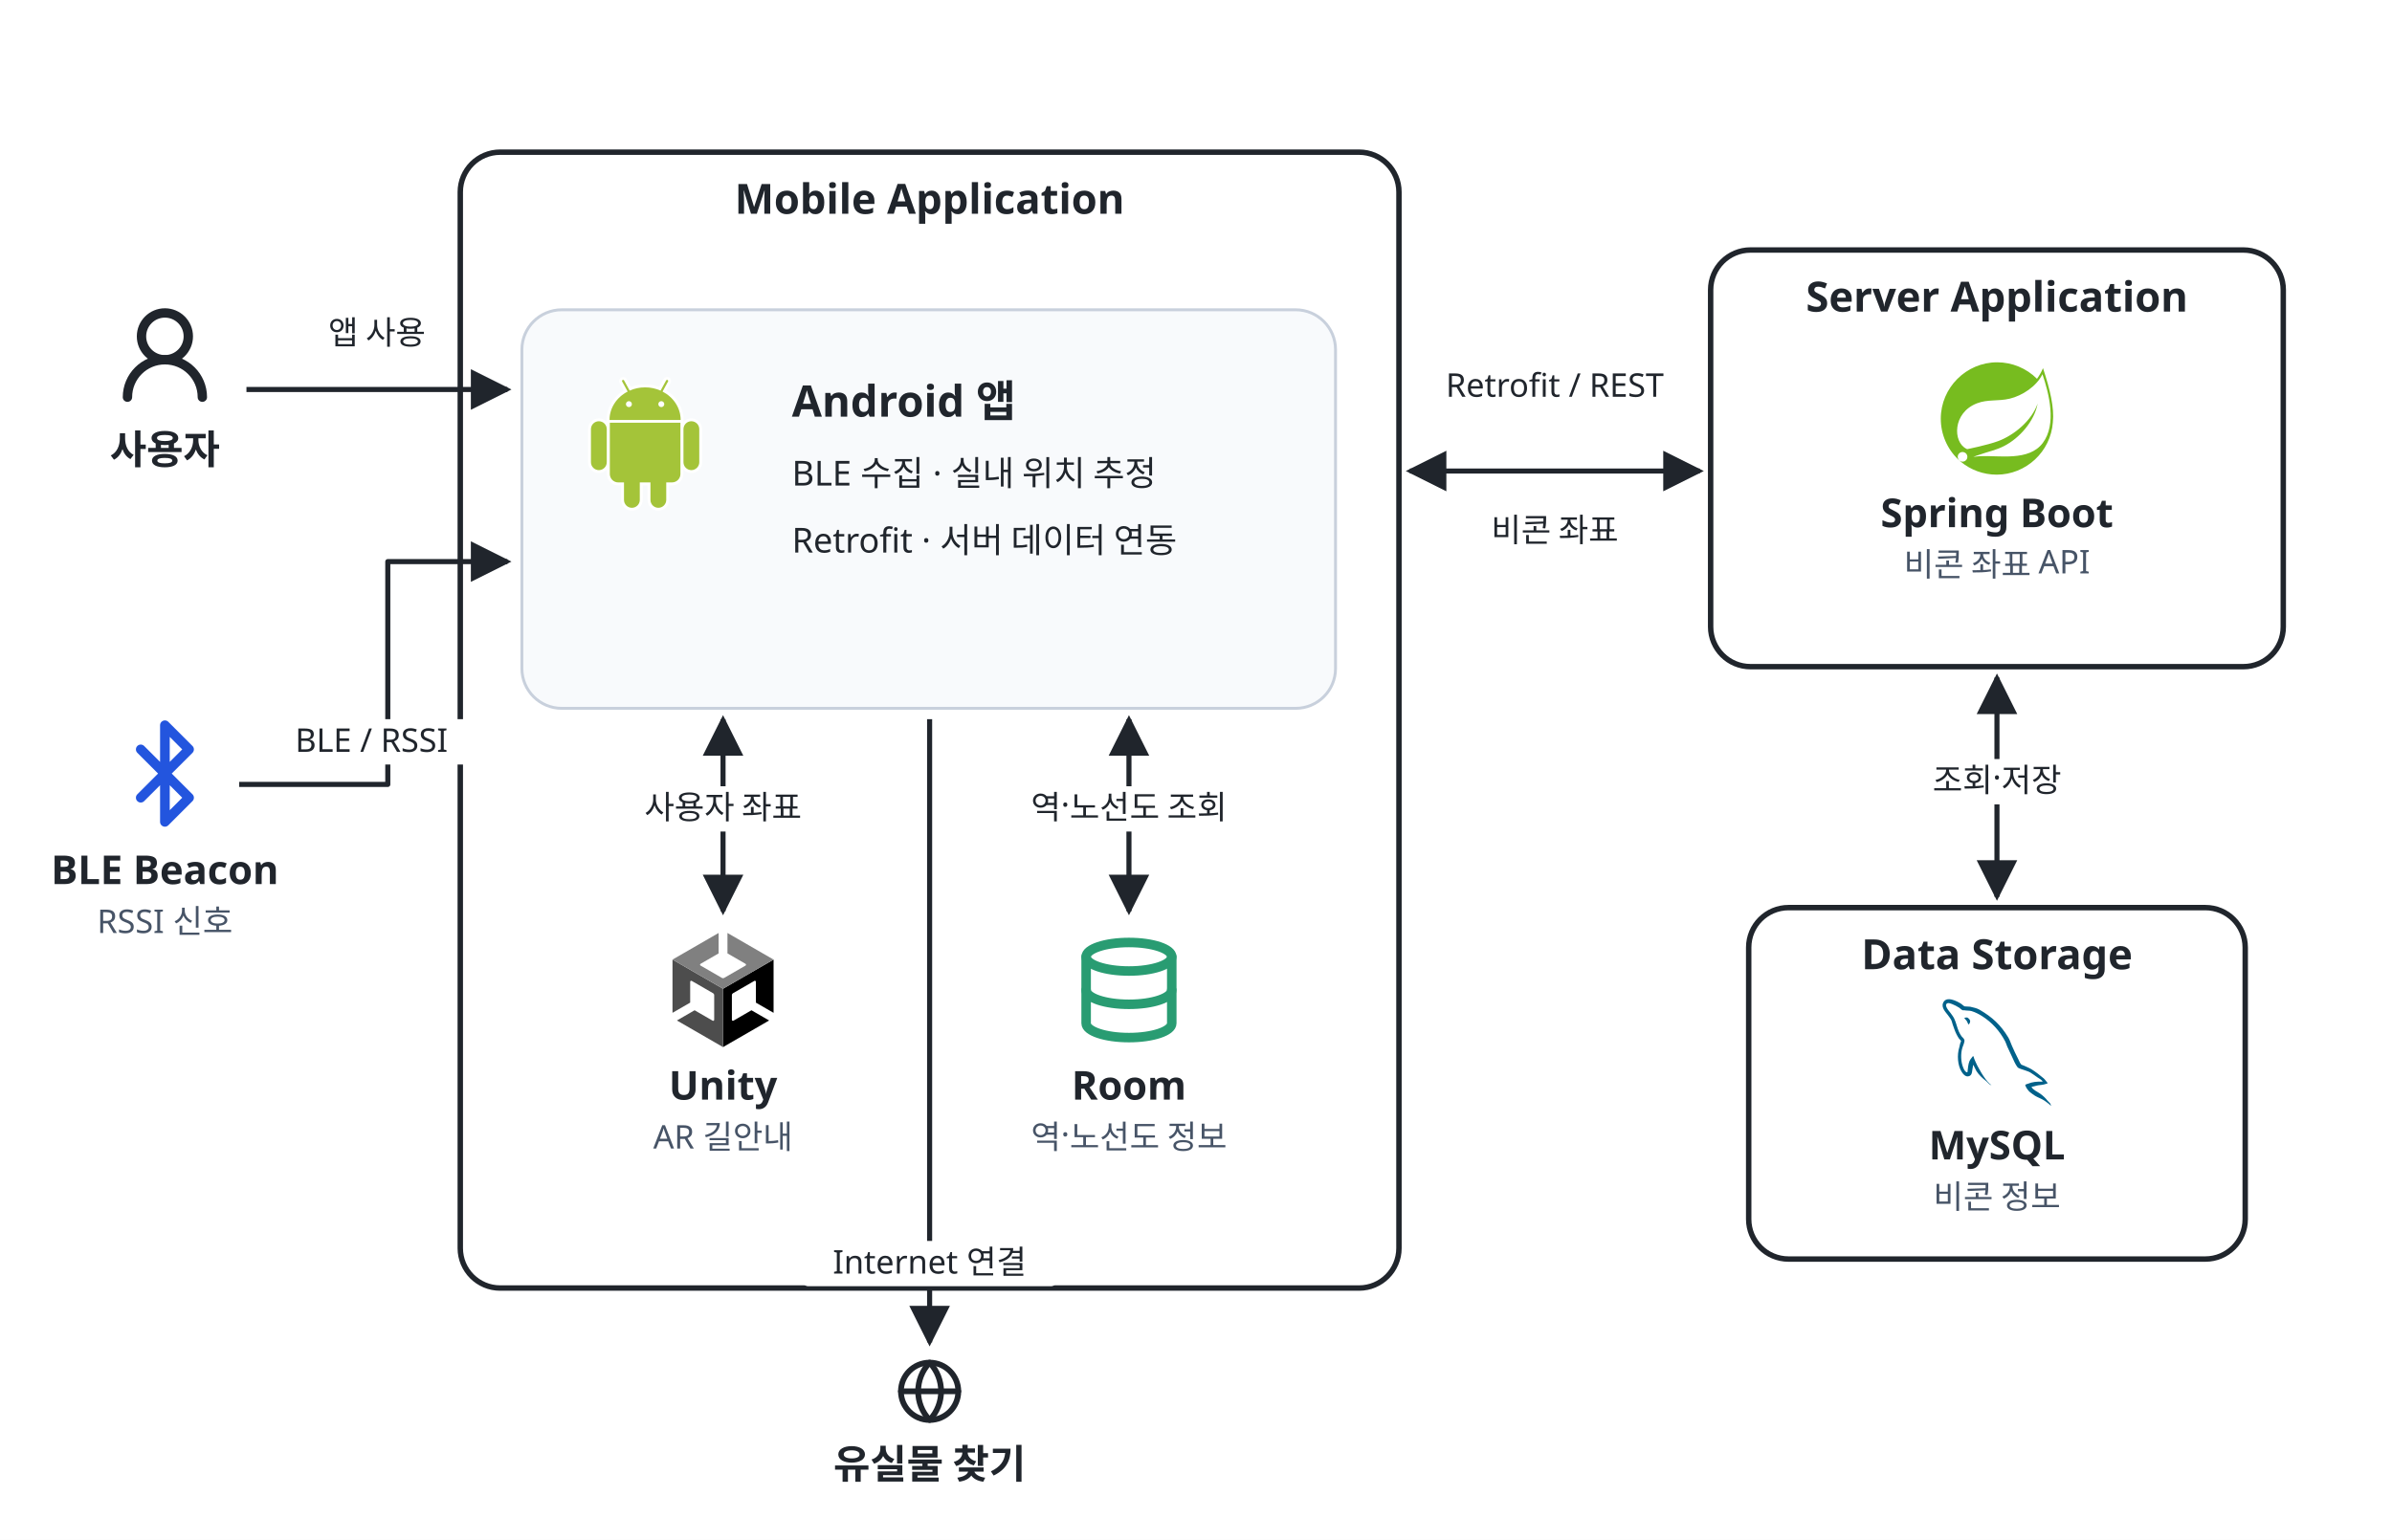
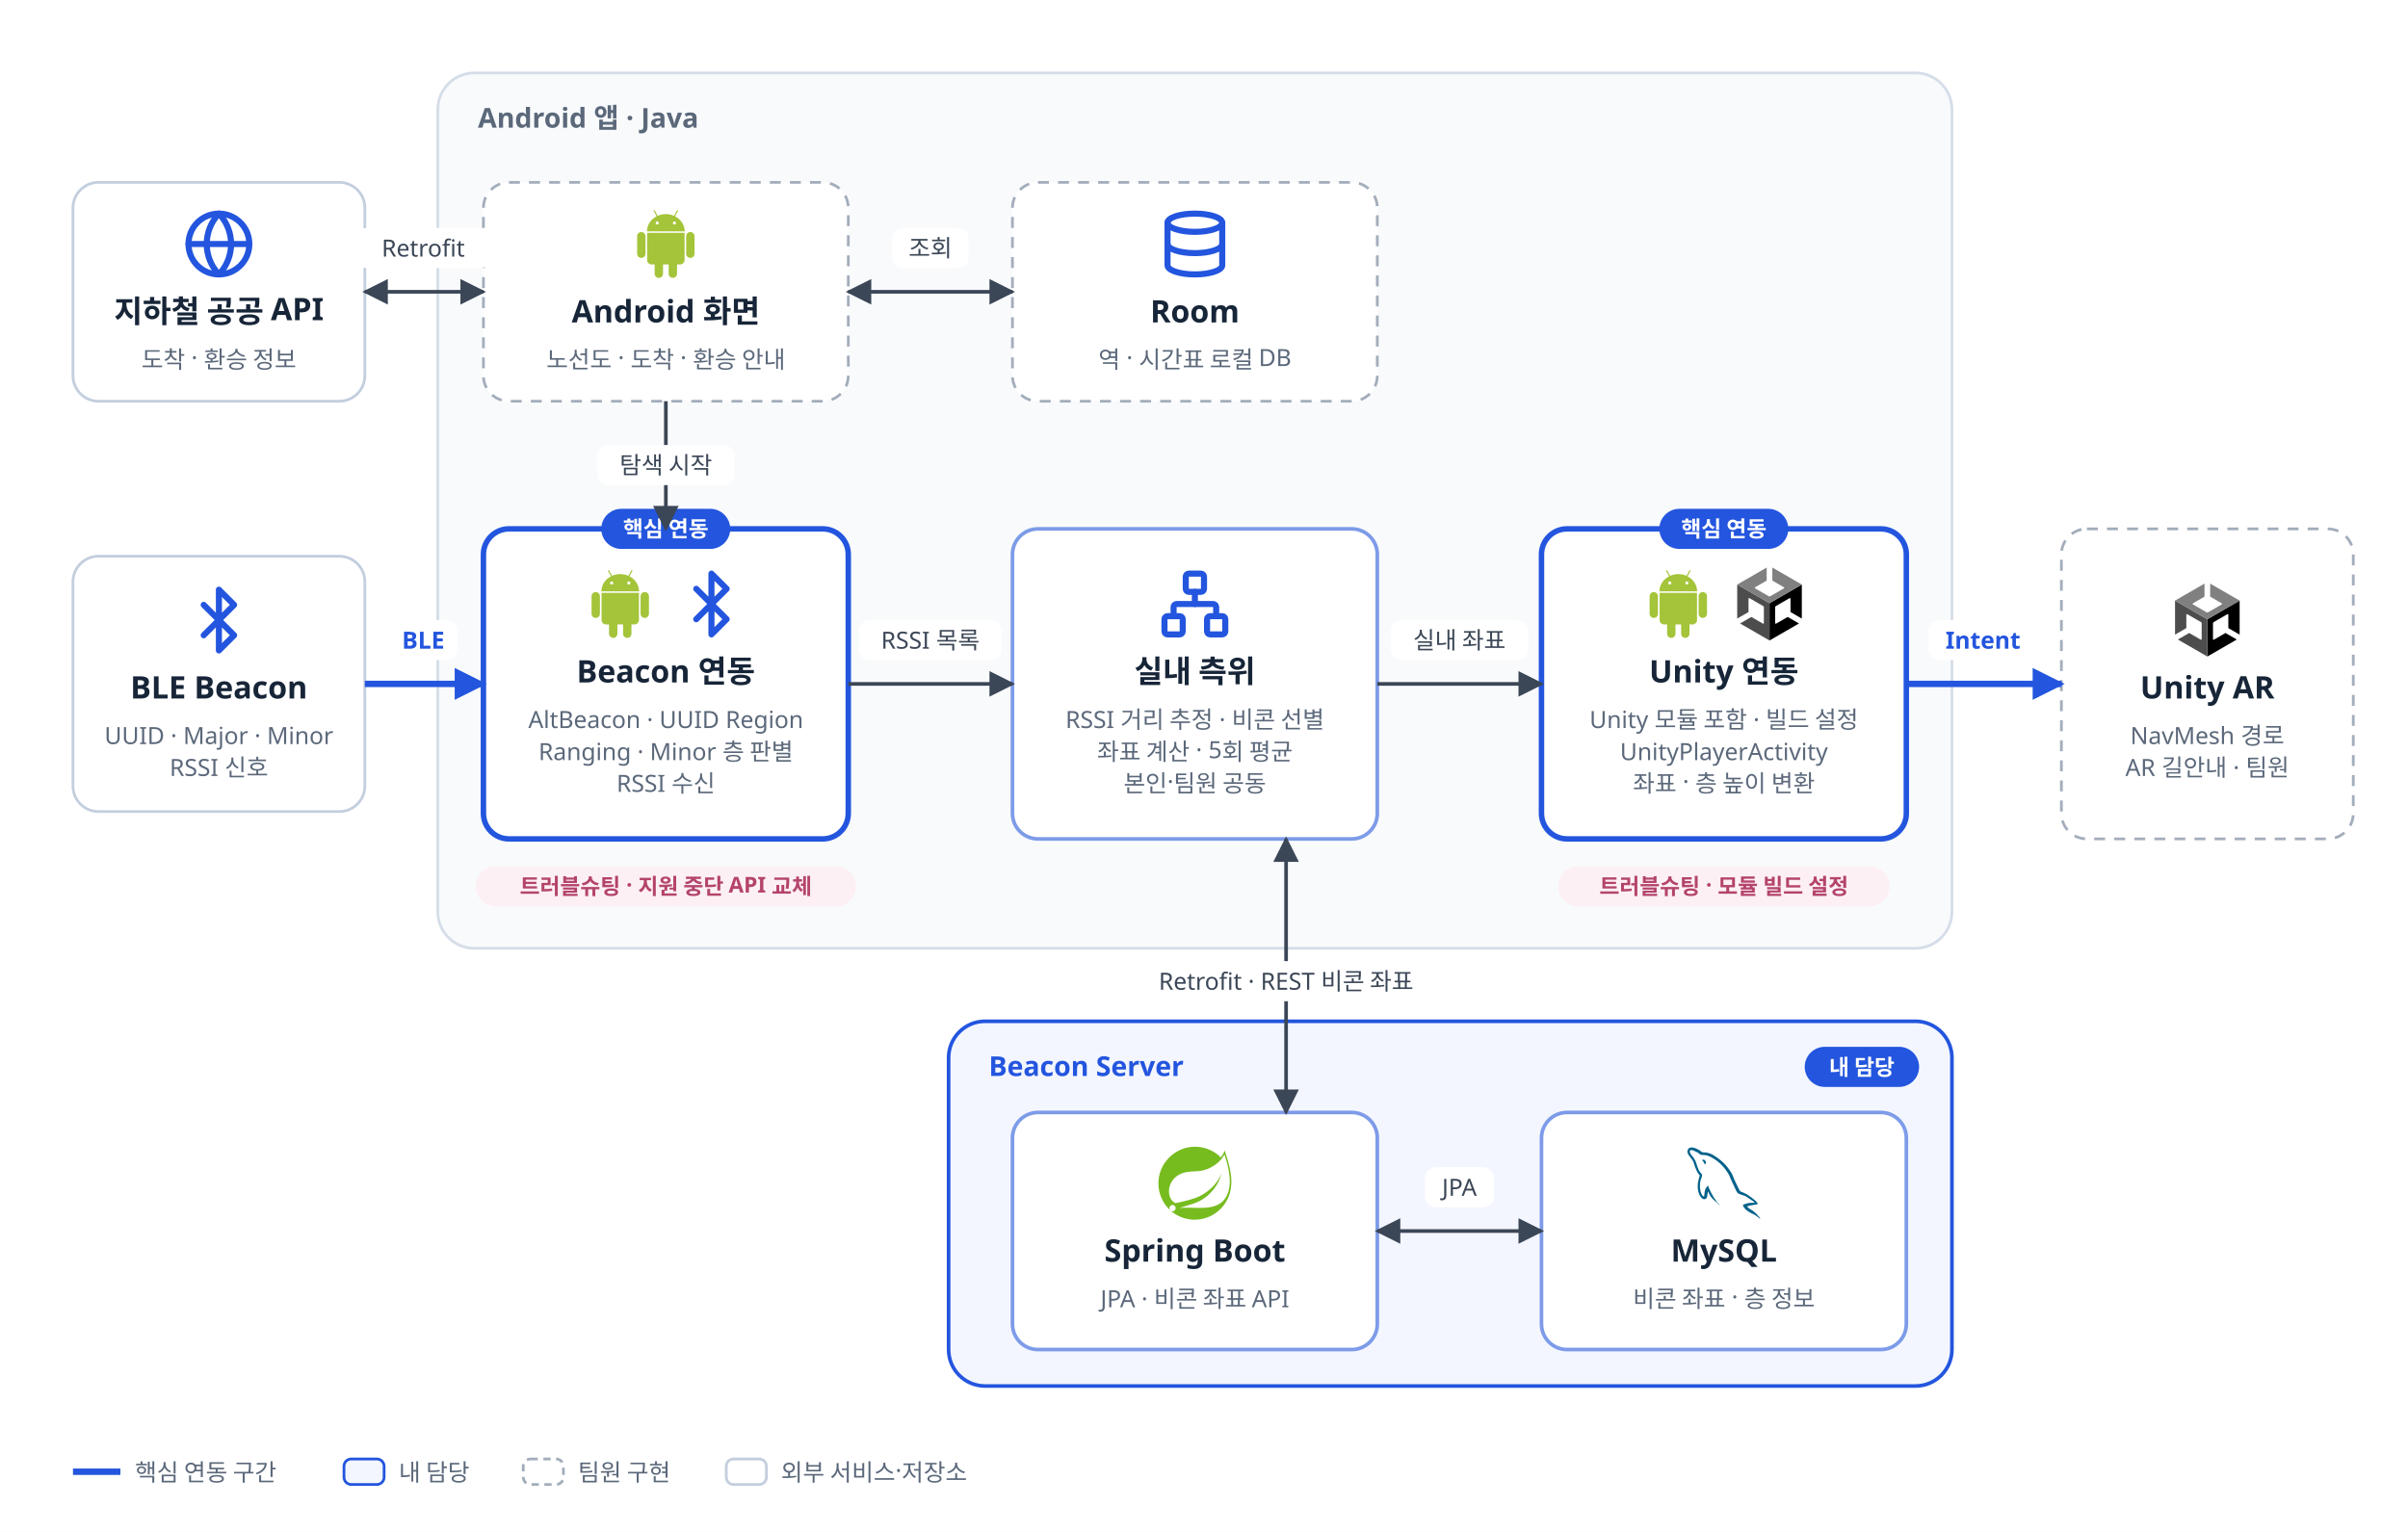
- <svg xmlns="http://www.w3.org/2000/svg" width="1320" height="850" viewBox="0 0 1320 850" role="img" aria-labelledby="title desc">
+ <svg xmlns="http://www.w3.org/2000/svg" width="1320" height="840" viewBox="0 0 1320 840" role="img" aria-labelledby="title desc" font-family="'Noto Sans KR','Malgun Gothic','Apple SD Gothic Neo',sans-serif">
  <defs>
-     <marker id="arrow" viewBox="0 0 10 10" refX="9" refY="5" markerWidth="8" markerHeight="8" orient="auto-start-reverse">
-       <path d="M 0 0 L 10 5 L 0 10 Z" fill="#20252c" />
+     <marker id="arrow" viewBox="0 0 10 10" refX="9" refY="5" markerWidth="7" markerHeight="7" orient="auto-start-reverse">
+       <path d="M0 0 L10 5 L0 10 Z" fill="#3b4656" />
    </marker>
-     <marker id="arrow-start" viewBox="0 0 10 10" refX="1" refY="5" markerWidth="8" markerHeight="8" orient="auto">
-       <path d="M 10 0 L 0 5 L 10 10 Z" fill="#20252c" />
+     <marker id="arrow-start" viewBox="0 0 10 10" refX="1" refY="5" markerWidth="7" markerHeight="7" orient="auto">
+       <path d="M10 0 L0 5 L10 10 Z" fill="#3b4656" />
+     </marker>
+     <marker id="arrow-key" viewBox="0 0 10 10" refX="9" refY="5" markerWidth="5" markerHeight="5" orient="auto-start-reverse">
+       <path d="M0 0 L10 5 L0 10 Z" fill="#2355de" />
+     </marker>
+     <marker id="arrow-key-start" viewBox="0 0 10 10" refX="1" refY="5" markerWidth="5" markerHeight="5" orient="auto">
+       <path d="M10 0 L0 5 L10 10 Z" fill="#2355de" />
    </marker>
    <symbol id="icon-android" viewBox="0 0 128 128">
-       <g>
-         <path fill="#fff" d="M21.012 91.125c-5.538.003-10.038-4.503-10.039-10.04l-.002-30.739c-.002-5.532 4.497-10.037 10.028-10.038 2.689-.002 5.207 1.041 7.105 2.937s2.942 4.418 2.944 7.099l-.003 30.74a9.924 9.924 0 01-2.931 7.094 9.962 9.962 0 01-7.102 2.947m-.008-48.12c-4.053-.002-7.338 3.291-7.339 7.341l.005 30.736a7.347 7.347 0 007.341 7.348 7.338 7.338 0 007.339-7.347V50.342a7.345 7.345 0 00-7.346-7.337" />
-         <path fill="#fff" d="M99.742 44.527l-2.698-.001-66.119.009-2.699.001-.002-2.699c-.006-11.08 6.03-21.385 15.917-27.473l-3.844-7.017c-.47-.822-.588-1.863-.314-2.815a3.732 3.732 0 011.814-2.239 3.605 3.605 0 011.759-.447c1.362 0 2.609.739 3.267 1.933l4.023 7.329a37.842 37.842 0 0113.099-2.305c4.606-.002 9.023.777 13.204 2.311l4.017-7.341a3.711 3.711 0 013.263-1.932 3.712 3.712 0 011.761.438A3.706 3.706 0 0188 4.524a3.69 3.69 0 01-.318 2.832l-3.842 7.013c9.871 6.101 15.9 16.398 15.899 27.459l.003 2.699zM80.196 15.403l5.123-9.355a1.019 1.019 0 10-1.783-.981l-5.176 9.45c-4.354-1.934-9.229-3.021-14.382-3.016-5.142-.005-10.008 1.078-14.349 3.005l-5.181-9.429a1.009 1.009 0 00-1.379-.405c-.497.266-.68.891-.403 1.379l5.125 9.348c-10.07 5.194-16.874 15.084-16.868 26.439l66.118-.008c.003-11.351-6.789-21.221-16.845-26.427M48.94 29.86a2.772 2.772 0 01.003-5.545 2.78 2.78 0 012.775 2.774 2.775 2.775 0 01-2.778 2.771m30.107-.006a2.767 2.767 0 01-2.772-2.771 2.788 2.788 0 012.773-2.778 2.79 2.79 0 012.767 2.779 2.769 2.769 0 01-2.768 2.77m-27.336 96.305c-5.533-.001-10.036-4.501-10.037-10.038l-.002-13.567-2.638.003a10.453 10.453 0 01-7.448-3.082 10.437 10.437 0 01-3.083-7.452l-.01-47.627v-2.701h2.699l65.623-.01 2.7-.002v2.699l.007 47.633c.001 5.809-4.725 10.536-10.532 10.535l-2.654.002.003 13.562c0 5.534-4.502 10.039-10.033 10.039a9.933 9.933 0 01-7.098-2.937 9.952 9.952 0 01-2.947-7.096v-13.568H61.75v13.565c-.002 5.535-4.503 10.043-10.039 10.042" />
-         <path fill="#fff" d="M31.205 92.022a7.82 7.82 0 007.831 7.837h5.333l.006 16.264c-.001 4.05 3.289 7.341 7.335 7.342a7.342 7.342 0 007.338-7.348l.001-16.259 9.909-.003-.001 16.263c.004 4.051 3.298 7.346 7.343 7.338 4.056.003 7.344-3.292 7.343-7.344l-.005-16.259 5.353-.001c4.319.001 7.832-3.508 7.832-7.837l-.009-47.635-65.621.012.012 47.63zm75.791-.91c-5.536.001-10.039-4.498-10.038-10.036l-.008-30.738c.002-5.537 4.498-10.041 10.031-10.041 5.54-.001 10.046 4.502 10.045 10.038l.003 30.736c.001 5.534-4.498 10.042-10.033 10.041m-.01-48.116c-4.053-.004-7.337 3.287-7.337 7.342l.003 30.737a7.336 7.336 0 007.342 7.34 7.338 7.338 0 007.338-7.343l-.008-30.736a7.335 7.335 0 00-7.338-7.34" />
-         <path fill="#A4C439" d="M21.004 43.005c-4.053-.002-7.338 3.291-7.339 7.341l.005 30.736a7.338 7.338 0 007.342 7.343 7.33 7.33 0 007.338-7.342V50.342a7.345 7.345 0 00-7.346-7.337m59.192-27.602l5.123-9.355a1.023 1.023 0 00-.401-1.388 1.022 1.022 0 00-1.382.407l-5.175 9.453c-4.354-1.938-9.227-3.024-14.383-3.019-5.142-.005-10.013 1.078-14.349 3.005l-5.181-9.429a1.01 1.01 0 00-1.378-.406 1.007 1.007 0 00-.404 1.38l5.125 9.349c-10.07 5.193-16.874 15.083-16.868 26.438l66.118-.008c.003-11.351-6.789-21.221-16.845-26.427M48.94 29.86a2.772 2.772 0 01.003-5.545 2.78 2.78 0 012.775 2.774 2.775 2.775 0 01-2.778 2.771m30.107-.006a2.77 2.77 0 01-2.772-2.771 2.793 2.793 0 012.773-2.778 2.79 2.79 0 012.767 2.779 2.767 2.767 0 01-2.768 2.77M31.193 44.392l.011 47.635a7.822 7.822 0 007.832 7.831l5.333.002.006 16.264c-.001 4.05 3.291 7.342 7.335 7.342 4.056 0 7.342-3.295 7.343-7.347l-.004-16.26 9.909-.003.004 16.263c0 4.047 3.293 7.346 7.338 7.338 4.056.003 7.344-3.292 7.343-7.344l-.005-16.259 5.352-.004a7.835 7.835 0 007.836-7.834l-.009-47.635-65.624.011zm83.134 5.943a7.338 7.338 0 00-7.341-7.339c-4.053-.004-7.337 3.287-7.337 7.342l.006 30.738a7.334 7.334 0 007.339 7.339 7.337 7.337 0 007.338-7.343l-.005-30.737z" />
-       </g>
+       <path fill="#fff" d="M21.012 91.125c-5.538.003-10.038-4.503-10.039-10.04l-.002-30.739c-.002-5.532 4.497-10.037 10.028-10.038 2.689-.002 5.207 1.041 7.105 2.937s2.942 4.418 2.944 7.099l-.003 30.74a9.924 9.924 0 01-2.931 7.094 9.962 9.962 0 01-7.102 2.947m-.008-48.12c-4.053-.002-7.338 3.291-7.339 7.341l.005 30.736a7.347 7.347 0 007.341 7.348 7.338 7.338 0 007.339-7.347V50.342a7.345 7.345 0 00-7.346-7.337" />
+       <path fill="#fff" d="M99.742 44.527l-2.698-.001-66.119.009-2.699.001-.002-2.699c-.006-11.08 6.03-21.385 15.917-27.473l-3.844-7.017c-.47-.822-.588-1.863-.314-2.815a3.732 3.732 0 011.814-2.239 3.605 3.605 0 011.759-.447c1.362 0 2.609.739 3.267 1.933l4.023 7.329a37.842 37.842 0 0113.099-2.305c4.606-.002 9.023.777 13.204 2.311l4.017-7.341a3.711 3.711 0 013.263-1.932 3.712 3.712 0 011.761.438A3.706 3.706 0 0188 4.524a3.69 3.69 0 01-.318 2.832l-3.842 7.013c9.871 6.101 15.9 16.398 15.899 27.459l.003 2.699zM80.196 15.403l5.123-9.355a1.019 1.019 0 10-1.783-.981l-5.176 9.45c-4.354-1.934-9.229-3.021-14.382-3.016-5.142-.005-10.008 1.078-14.349 3.005l-5.181-9.429a1.009 1.009 0 00-1.379-.405c-.497.266-.68.891-.403 1.379l5.125 9.348c-10.07 5.194-16.874 15.084-16.868 26.439l66.118-.008c.003-11.351-6.789-21.221-16.845-26.427M48.94 29.86a2.772 2.772 0 01.003-5.545 2.78 2.78 0 012.775 2.774 2.775 2.775 0 01-2.778 2.771m30.107-.006a2.767 2.767 0 01-2.772-2.771 2.788 2.788 0 012.773-2.778 2.79 2.79 0 012.767 2.779 2.769 2.769 0 01-2.768 2.77m-27.336 96.305c-5.533-.001-10.036-4.501-10.037-10.038l-.002-13.567-2.638.003a10.453 10.453 0 01-7.448-3.082 10.437 10.437 0 01-3.083-7.452l-.01-47.627v-2.701h2.699l65.623-.01 2.7-.002v2.699l.007 47.633c.001 5.809-4.725 10.536-10.532 10.535l-2.654.002.003 13.562c0 5.534-4.502 10.039-10.033 10.039a9.933 9.933 0 01-7.098-2.937 9.952 9.952 0 01-2.947-7.096v-13.568H61.75v13.565c-.002 5.535-4.503 10.043-10.039 10.042" />
+       <path fill="#fff" d="M31.205 92.022a7.82 7.82 0 007.831 7.837h5.333l.006 16.264c-.001 4.05 3.289 7.341 7.335 7.342a7.342 7.342 0 007.338-7.348l.001-16.259 9.909-.003-.001 16.263c.004 4.051 3.298 7.346 7.343 7.338 4.056.003 7.344-3.292 7.343-7.344l-.005-16.259 5.353-.001c4.319.001 7.832-3.508 7.832-7.837l-.009-47.635-65.621.012.012 47.63zm75.791-.91c-5.536.001-10.039-4.498-10.038-10.036l-.008-30.738c.002-5.537 4.498-10.041 10.031-10.041 5.54-.001 10.046 4.502 10.045 10.038l.003 30.736c.001 5.534-4.498 10.042-10.033 10.041m-.01-48.116c-4.053-.004-7.337 3.287-7.337 7.342l.003 30.737a7.336 7.336 0 007.342 7.34 7.338 7.338 0 007.338-7.343l-.008-30.736a7.335 7.335 0 00-7.338-7.34" />
+       <path fill="#A4C439" d="M21.004 43.005c-4.053-.002-7.338 3.291-7.339 7.341l.005 30.736a7.338 7.338 0 007.342 7.343 7.33 7.33 0 007.338-7.342V50.342a7.345 7.345 0 00-7.346-7.337m59.192-27.602l5.123-9.355a1.023 1.023 0 00-.401-1.388 1.022 1.022 0 00-1.382.407l-5.175 9.453c-4.354-1.938-9.227-3.024-14.383-3.019-5.142-.005-10.013 1.078-14.349 3.005l-5.181-9.429a1.01 1.01 0 00-1.378-.406 1.007 1.007 0 00-.404 1.38l5.125 9.349c-10.07 5.193-16.874 15.083-16.868 26.438l66.118-.008c.003-11.351-6.789-21.221-16.845-26.427M48.94 29.86a2.772 2.772 0 01.003-5.545 2.78 2.78 0 012.775 2.774 2.775 2.775 0 01-2.778 2.771m30.107-.006a2.77 2.77 0 01-2.772-2.771 2.793 2.793 0 012.773-2.778 2.79 2.79 0 012.767 2.779 2.767 2.767 0 01-2.768 2.77M31.193 44.392l.011 47.635a7.822 7.822 0 007.832 7.831l5.333.002.006 16.264c-.001 4.05 3.291 7.342 7.335 7.342 4.056 0 7.342-3.295 7.343-7.347l-.004-16.26 9.909-.003.004 16.263c0 4.047 3.293 7.346 7.338 7.338 4.056.003 7.344-3.292 7.343-7.344l-.005-16.259 5.352-.004a7.835 7.835 0 007.836-7.834l-.009-47.635-65.624.011zm83.134 5.943a7.338 7.338 0 00-7.341-7.339c-4.053-.004-7.337 3.287-7.337 7.342l.006 30.738a7.334 7.334 0 007.339 7.339 7.337 7.337 0 007.338-7.343l-.005-30.737z" />
    </symbol>
    <symbol id="icon-bluetooth" viewBox="0 0 24 24">
-       <g fill="none" stroke="currentColor" stroke-width="2" stroke-linecap="round" stroke-linejoin="round">
+       <g fill="none" stroke="#2355de" stroke-width="2" stroke-linecap="round" stroke-linejoin="round">
        <path d="m7 7 10 10-5 5V2l5 5L7 17" />
      </g>
    </symbol>
    <symbol id="icon-database" viewBox="0 0 24 24">
-       <g fill="none" stroke="currentColor" stroke-width="2" stroke-linecap="round" stroke-linejoin="round">
+       <g fill="none" stroke="#2355de" stroke-width="2" stroke-linecap="round" stroke-linejoin="round">
        <ellipse cx="12" cy="5" rx="9" ry="3" />
        <path d="M3 5V19A9 3 0 0 0 21 19V5" />
        <path d="M3 12A9 3 0 0 0 21 12" />
      </g>
    </symbol>
    <symbol id="icon-globe" viewBox="0 0 24 24">
-       <g fill="none" stroke="currentColor" stroke-width="2" stroke-linecap="round" stroke-linejoin="round">
+       <g fill="none" stroke="#2355de" stroke-width="2" stroke-linecap="round" stroke-linejoin="round">
        <circle cx="12" cy="12" r="10" />
        <path d="M12 2a14.5 14.5 0 0 0 0 20 14.5 14.5 0 0 0 0-20" />
        <path d="M2 12h20" />
      </g>
    </symbol>
    <symbol id="icon-mysql" viewBox="0 0 128 128">
-       <g>
-         <path fill="#00618A" d="M117.688 98.242c-6.973-.191-12.297.461-16.852 2.379-1.293.547-3.355.559-3.566 2.18.711.746.82 1.859 1.387 2.777 1.086 1.754 2.922 4.113 4.559 5.352 1.789 1.348 3.633 2.793 5.551 3.961 3.414 2.082 7.223 3.27 10.504 5.352 1.938 1.23 3.859 2.777 5.75 4.164.934.684 1.563 1.75 2.773 2.18v-.195c-.637-.812-.801-1.93-1.387-2.777l-2.578-2.578c-2.52-3.344-5.719-6.281-9.117-8.719-2.711-1.949-8.781-4.578-9.91-7.73l-.199-.199c1.922-.219 4.172-.914 5.949-1.391 2.98-.797 5.645-.59 8.719-1.387l4.164-1.187v-.793c-1.555-1.594-2.664-3.707-4.359-5.152-4.441-3.781-9.285-7.555-14.273-10.703-2.766-1.746-6.184-2.883-9.117-4.363-.988-.496-2.719-.758-3.371-1.586-1.539-1.961-2.379-4.449-3.566-6.738-2.488-4.793-4.93-10.023-7.137-15.066-1.504-3.437-2.484-6.828-4.359-9.91-9-14.797-18.687-23.73-33.695-32.508-3.195-1.867-7.039-2.605-11.102-3.57l-6.543-.395c-1.332-.555-2.715-2.184-3.965-2.977C16.977 3.52 4.223-3.312.539 5.672-1.785 11.34 4.016 16.871 6.09 19.746c1.457 2.012 3.32 4.273 4.359 6.539.688 1.492.805 2.984 1.391 4.559 1.438 3.883 2.695 8.109 4.559 11.695.941 1.816 1.98 3.727 3.172 5.352.727.996 1.98 1.438 2.18 2.973-1.227 1.715-1.297 4.375-1.984 6.543-3.098 9.77-1.926 21.91 2.578 29.137 1.383 2.223 4.641 6.98 9.117 5.156 3.918-1.598 3.043-6.539 4.164-10.902.254-.988.098-1.715.594-2.379v.199l3.57 7.133c2.641 4.254 7.324 8.699 11.297 11.699 2.059 1.555 3.68 4.242 6.344 5.152v-.199h-.199c-.516-.805-1.324-1.137-1.98-1.781-1.551-1.523-3.277-3.414-4.559-5.156-3.613-4.902-6.805-10.27-9.711-15.855-1.391-2.668-2.598-5.609-3.77-8.324-.453-1.047-.445-2.633-1.387-3.172-1.281 1.988-3.172 3.598-4.164 5.945-1.582 3.754-1.789 8.336-2.375 13.082-.348.125-.195.039-.398.199-2.762-.668-3.73-3.508-4.758-5.949-2.594-6.164-3.078-16.09-.793-23.191.59-1.836 3.262-7.617 2.18-9.316-.516-1.691-2.219-2.672-3.172-3.965-1.18-1.598-2.355-3.703-3.172-5.551-2.125-4.805-3.113-10.203-5.352-15.062-1.07-2.324-2.875-4.676-4.359-6.738-1.645-2.289-3.484-3.977-4.758-6.742-.453-.984-1.066-2.559-.398-3.566.215-.684.516-.969 1.191-1.191 1.148-.887 4.352.297 5.547.793 3.18 1.32 5.832 2.578 8.527 4.363 1.289.855 2.598 2.512 4.16 2.973h1.785c2.789.641 5.914.195 8.523.988 4.609 1.402 8.738 3.582 12.488 5.949 11.422 7.215 20.766 17.48 27.156 29.734 1.027 1.973 1.473 3.852 2.379 5.945 1.824 4.219 4.125 8.559 5.941 12.688 1.816 4.113 3.582 8.27 6.148 11.695 1.348 1.801 6.551 2.766 8.918 3.766 1.66.699 4.379 1.43 5.949 2.379 3 1.809 5.906 3.965 8.723 5.945 1.402.992 5.73 3.168 5.945 4.957zm-88.605-75.52c-1.453-.027-2.48.156-3.566.395v.199h.195c.695 1.422 1.918 2.34 2.777 3.566l1.98 4.164.199-.195c1.227-.867 1.789-2.25 1.781-4.363-.492-.52-.562-1.164-.992-1.785-.562-.824-1.66-1.289-2.375-1.98zm0 0" />
+       <path fill="#00618A" d="M117.688 98.242c-6.973-.191-12.297.461-16.852 2.379-1.293.547-3.355.559-3.566 2.18.711.746.82 1.859 1.387 2.777 1.086 1.754 2.922 4.113 4.559 5.352 1.789 1.348 3.633 2.793 5.551 3.961 3.414 2.082 7.223 3.27 10.504 5.352 1.938 1.23 3.859 2.777 5.75 4.164.934.684 1.563 1.75 2.773 2.18v-.195c-.637-.812-.801-1.93-1.387-2.777l-2.578-2.578c-2.52-3.344-5.719-6.281-9.117-8.719-2.711-1.949-8.781-4.578-9.91-7.73l-.199-.199c1.922-.219 4.172-.914 5.949-1.391 2.98-.797 5.645-.59 8.719-1.387l4.164-1.187v-.793c-1.555-1.594-2.664-3.707-4.359-5.152-4.441-3.781-9.285-7.555-14.273-10.703-2.766-1.746-6.184-2.883-9.117-4.363-.988-.496-2.719-.758-3.371-1.586-1.539-1.961-2.379-4.449-3.566-6.738-2.488-4.793-4.93-10.023-7.137-15.066-1.504-3.437-2.484-6.828-4.359-9.91-9-14.797-18.687-23.73-33.695-32.508-3.195-1.867-7.039-2.605-11.102-3.57l-6.543-.395c-1.332-.555-2.715-2.184-3.965-2.977C16.977 3.52 4.223-3.312.539 5.672-1.785 11.34 4.016 16.871 6.09 19.746c1.457 2.012 3.32 4.273 4.359 6.539.688 1.492.805 2.984 1.391 4.559 1.438 3.883 2.695 8.109 4.559 11.695.941 1.816 1.98 3.727 3.172 5.352.727.996 1.98 1.438 2.18 2.973-1.227 1.715-1.297 4.375-1.984 6.543-3.098 9.77-1.926 21.91 2.578 29.137 1.383 2.223 4.641 6.98 9.117 5.156 3.918-1.598 3.043-6.539 4.164-10.902.254-.988.098-1.715.594-2.379v.199l3.57 7.133c2.641 4.254 7.324 8.699 11.297 11.699 2.059 1.555 3.68 4.242 6.344 5.152v-.199h-.199c-.516-.805-1.324-1.137-1.98-1.781-1.551-1.523-3.277-3.414-4.559-5.156-3.613-4.902-6.805-10.27-9.711-15.855-1.391-2.668-2.598-5.609-3.77-8.324-.453-1.047-.445-2.633-1.387-3.172-1.281 1.988-3.172 3.598-4.164 5.945-1.582 3.754-1.789 8.336-2.375 13.082-.348.125-.195.039-.398.199-2.762-.668-3.73-3.508-4.758-5.949-2.594-6.164-3.078-16.09-.793-23.191.59-1.836 3.262-7.617 2.18-9.316-.516-1.691-2.219-2.672-3.172-3.965-1.18-1.598-2.355-3.703-3.172-5.551-2.125-4.805-3.113-10.203-5.352-15.062-1.07-2.324-2.875-4.676-4.359-6.738-1.645-2.289-3.484-3.977-4.758-6.742-.453-.984-1.066-2.559-.398-3.566.215-.684.516-.969 1.191-1.191 1.148-.887 4.352.297 5.547.793 3.18 1.32 5.832 2.578 8.527 4.363 1.289.855 2.598 2.512 4.16 2.973h1.785c2.789.641 5.914.195 8.523.988 4.609 1.402 8.738 3.582 12.488 5.949 11.422 7.215 20.766 17.48 27.156 29.734 1.027 1.973 1.473 3.852 2.379 5.945 1.824 4.219 4.125 8.559 5.941 12.688 1.816 4.113 3.582 8.27 6.148 11.695 1.348 1.801 6.551 2.766 8.918 3.766 1.66.699 4.379 1.43 5.949 2.379 3 1.809 5.906 3.965 8.723 5.945 1.402.992 5.73 3.168 5.945 4.957zm-88.605-75.52c-1.453-.027-2.48.156-3.566.395v.199h.195c.695 1.422 1.918 2.34 2.777 3.566l1.98 4.164.199-.195c1.227-.867 1.789-2.25 1.781-4.363-.492-.52-.562-1.164-.992-1.785-.562-.824-1.66-1.289-2.375-1.98zm0 0" />
+     </symbol>
+     <symbol id="icon-network" viewBox="0 0 24 24">
+       <g fill="none" stroke="#2355de" stroke-width="2" stroke-linecap="round" stroke-linejoin="round">
+         <rect x="16" y="16" width="6" height="6" rx="1" />
+         <rect x="2" y="16" width="6" height="6" rx="1" />
+         <rect x="9" y="2" width="6" height="6" rx="1" />
+         <path d="M5 16v-3a1 1 0 0 1 1-1h12a1 1 0 0 1 1 1v3" />
+         <path d="M12 12V8" />
      </g>
    </symbol>
    <symbol id="icon-spring" viewBox="0 0 128 128">
-       <g>
-         <path d="M116.452 6.643a59.104 59.104 0 01-6.837 12.136A64.249 64.249 0 0064.205-.026C28.984-.026 0 28.982 0 64.242a64.316 64.316 0 0019.945 46.562l2.368 2.1a64.22 64.22 0 0041.358 15.122c33.487 0 61.637-26.24 64.021-59.683 1.751-16.371-3.051-37.077-11.24-61.7zM29.067 111.17a5.5 5.5 0 01-4.269 2.034c-3.018 0-5.487-2.484-5.487-5.502 0-3.017 2.485-5.501 5.487-5.501 1.25 0 2.485.433 3.452 1.234 2.351 1.9 2.718 5.384.817 7.735zm87.119-19.238c-15.843 21.122-49.68 14.003-71.376 15.02 0 0-3.852.234-7.721.867 0 0 1.45-.617 3.335-1.334 15.226-5.301 22.43-6.335 31.685-11.086 17.427-8.869 34.654-28.274 38.24-48.463-6.637 19.422-26.75 36.11-45.077 42.895-12.557 4.635-35.238 9.136-35.238 9.136l-.917-.484c-15.442-7.518-15.91-40.977 12.157-51.78 12.291-4.735 24.048-2.134 37.323-5.302 14.175-3.367 30.568-14.004 37.238-27.874 7.471 22.19 16.46 56.932.35 78.405z" fill="#77bc1f" />
-       </g>
+       <path d="M116.452 6.643a59.104 59.104 0 01-6.837 12.136A64.249 64.249 0 0064.205-.026C28.984-.026 0 28.982 0 64.242a64.316 64.316 0 0019.945 46.562l2.368 2.1a64.22 64.22 0 0041.358 15.122c33.487 0 61.637-26.24 64.021-59.683 1.751-16.371-3.051-37.077-11.24-61.7zM29.067 111.17a5.5 5.5 0 01-4.269 2.034c-3.018 0-5.487-2.484-5.487-5.502 0-3.017 2.485-5.501 5.487-5.501 1.25 0 2.485.433 3.452 1.234 2.351 1.9 2.718 5.384.817 7.735zm87.119-19.238c-15.843 21.122-49.68 14.003-71.376 15.02 0 0-3.852.234-7.721.867 0 0 1.45-.617 3.335-1.334 15.226-5.301 22.43-6.335 31.685-11.086 17.427-8.869 34.654-28.274 38.24-48.463-6.637 19.422-26.75 36.11-45.077 42.895-12.557 4.635-35.238 9.136-35.238 9.136l-.917-.484c-15.442-7.518-15.91-40.977 12.157-51.78 12.291-4.735 24.048-2.134 37.323-5.302 14.175-3.367 30.568-14.004 37.238-27.874 7.471 22.19 16.46 56.932.35 78.405z" fill="#77bc1f" />
    </symbol>
    <symbol id="icon-unity" viewBox="0 0 128 128">
-       <g>
-         <path d="m63.991 128 51.702-29.855-19.817-11.461-20.26 11.704a1.151 1.151 0 0 1-1.125-.009 1.145 1.145 0 0 1-.568-.975V69.608c0-.819.424-1.56 1.133-1.968L99.13 53.737a1.119 1.119 0 0 1 1.124.009c.352.195.572.564.576.966V78.11l19.83 11.454V29.855L63.99 62.566Zm0 0" />
-         <path fill="#4d4d4d" d="m52.397 98.401-20.27-11.718-19.832 11.46L63.991 128V62.566L7.34 29.854V89.56l19.825-11.45V54.714c.009-.401.225-.77.572-.966a1.13 1.13 0 0 1 1.13-.009L52.953 67.64a2.275 2.275 0 0 1 1.133 1.97v27.8a1.156 1.156 0 0 1-.565.98 1.131 1.131 0 0 1-1.124.012" />
-         <path fill="gray" d="M68.959 0v22.9L89.22 34.597c.348.203.555.576.555.984 0 .403-.212.772-.555.975L65.137 50.468a2.302 2.302 0 0 1-2.27 0L38.791 36.556a1.122 1.122 0 0 1-.56-.975 1.127 1.127 0 0 1 .56-.984L59.048 22.9V0L7.339 29.855l56.652 32.711 56.665-32.71Zm0 0" />
-       </g>
-     </symbol>
-     <symbol id="icon-user-round" viewBox="0 0 24 24">
-       <g fill="none" stroke="currentColor" stroke-width="2" stroke-linecap="round" stroke-linejoin="round">
-         <circle cx="12" cy="8" r="5" />
-         <path d="M20 21a8 8 0 0 0-16 0" />
-       </g>
+       <path d="m63.991 128 51.702-29.855-19.817-11.461-20.26 11.704a1.151 1.151 0 0 1-1.125-.009 1.145 1.145 0 0 1-.568-.975V69.608c0-.819.424-1.56 1.133-1.968L99.13 53.737a1.119 1.119 0 0 1 1.124.009c.352.195.572.564.576.966V78.11l19.83 11.454V29.855L63.99 62.566Zm0 0" />
+       <path fill="#4d4d4d" d="m52.397 98.401-20.27-11.718-19.832 11.46L63.991 128V62.566L7.34 29.854V89.56l19.825-11.45V54.714c.009-.401.225-.77.572-.966a1.13 1.13 0 0 1 1.13-.009L52.953 67.64a2.275 2.275 0 0 1 1.133 1.97v27.8a1.156 1.156 0 0 1-.565.98 1.131 1.131 0 0 1-1.124.012" />
+       <path fill="gray" d="M68.959 0v22.9L89.22 34.597c.348.203.555.576.555.984 0 .403-.212.772-.555.975L65.137 50.468a2.302 2.302 0 0 1-2.27 0L38.791 36.556a1.122 1.122 0 0 1-.56-.975 1.127 1.127 0 0 1 .56-.984L59.048 22.9V0L7.339 29.855l56.652 32.711 56.665-32.71Zm0 0" />
    </symbol>
  </defs>
-   <rect width="1320" height="850" fill="#fff" />
-   <g font-family="Segoe UI, Apple SD Gothic Neo, Malgun Gothic, sans-serif">
-     <rect x="254" y="84" width="518" height="627" rx="22" fill="#fff" stroke="#20252c" stroke-width="3" />
-     <text x="513.0" y="118" text-anchor="middle" font-size="23" font-weight="700" fill="#20252c">Mobile Application</text>
-     <use href="#icon-user-round" x="60.0" y="165" width="62" height="62" color="#20252c" />
-     <text x="91" y="256" text-anchor="middle" font-size="22" font-weight="700" fill="#20252c">사용자</text>
-     <use href="#icon-bluetooth" x="59.0" y="395" width="64" height="64" color="#2355de" />
-     <text x="91" y="488" text-anchor="middle" font-size="22" font-weight="700" fill="#20252c">BLE Beacon</text>
-     <text x="91" y="515" text-anchor="middle" font-size="18" font-weight="400" fill="#475467">RSSI 신호</text>
-     <rect x="288" y="171" width="449" height="220" rx="22" fill="#f8fafc" stroke="#c8d0dc" stroke-width="1.6" />
-     <use href="#icon-android" x="318" y="207" width="76" height="76" color="#20252c" />
-     <text x="437" y="230" text-anchor="start" font-size="24" font-weight="700" fill="#20252c">Android 앱</text>
-     <text x="437" y="268" text-anchor="start" font-size="19" font-weight="400" fill="#20252c">BLE 수집 · 실내 위치 추정</text>
-     <text x="437" y="305" text-anchor="start" font-size="19" font-weight="400" fill="#20252c">Retrofit · 서버 데이터 연동</text>
-     <path d="M 136 215 L 280 215" fill="none" stroke="#20252c" stroke-width="2.8" stroke-linejoin="round" marker-end="url(#arrow)" />
-     <rect x="169.5" y="172" width="77" height="25" rx="3" fill="#fff" />
-     <text x="208" y="190" text-anchor="middle" font-size="18" font-weight="400" fill="#20252c">앱 사용</text>
-     <path d="M 132 433 L 214 433 L 214 310 L 280 310" fill="none" stroke="#20252c" stroke-width="2.8" stroke-linejoin="round" marker-end="url(#arrow)" />
-     <rect x="147.0" y="397" width="116" height="25" rx="3" fill="#fff" />
-     <text x="205" y="415" text-anchor="middle" font-size="18" font-weight="400" fill="#20252c">BLE / RSSI</text>
-     <use href="#icon-unity" x="367.5" y="515" width="63" height="63" color="#20252c" />
-     <text x="399" y="607" text-anchor="middle" font-size="22" font-weight="700" fill="#20252c">Unity</text>
-     <text x="399" y="634" text-anchor="middle" font-size="18" font-weight="400" fill="#475467">AR 길안내</text>
-     <use href="#icon-database" x="591.5" y="515" width="63" height="63" color="#299c72" />
-     <text x="623" y="607" text-anchor="middle" font-size="22" font-weight="700" fill="#20252c">Room</text>
-     <text x="623" y="634" text-anchor="middle" font-size="18" font-weight="400" fill="#475467">역·노선도 정보</text>
-     <path d="M 399 397 L 399 503" fill="none" stroke="#20252c" stroke-width="2.8" stroke-linejoin="round" marker-end="url(#arrow)" marker-start="url(#arrow-start)" />
-     <rect x="343.5" y="434" width="111" height="25" rx="3" fill="#fff" />
-     <text x="399" y="452" text-anchor="middle" font-size="18" font-weight="400" fill="#20252c">사용자 좌표</text>
-     <path d="M 623 397 L 623 503" fill="none" stroke="#20252c" stroke-width="2.8" stroke-linejoin="round" marker-end="url(#arrow)" marker-start="url(#arrow-start)" />
-     <rect x="550.5" y="434" width="145" height="25" rx="3" fill="#fff" />
-     <text x="623" y="452" text-anchor="middle" font-size="18" font-weight="400" fill="#20252c">역·노선도 조회</text>
-     <rect x="944" y="138" width="316" height="230" rx="22" fill="#fff" stroke="#20252c" stroke-width="3" />
-     <text x="1102.0" y="172" text-anchor="middle" font-size="23" font-weight="700" fill="#20252c">Server Application</text>
-     <use href="#icon-spring" x="1071.0" y="200" width="62" height="62" color="#20252c" />
-     <text x="1102" y="291" text-anchor="middle" font-size="22" font-weight="700" fill="#20252c">Spring Boot</text>
-     <text x="1102" y="318" text-anchor="middle" font-size="18" font-weight="400" fill="#475467">비콘 좌표 API</text>
-     <path d="M 778 260 L 938 260" fill="none" stroke="#20252c" stroke-width="2.8" stroke-linejoin="round" marker-end="url(#arrow)" marker-start="url(#arrow-start)" />
-     <rect x="775.0" y="201" width="166" height="25" rx="3" fill="#fff" />
-     <text x="858" y="219" text-anchor="middle" font-size="18" font-weight="400" fill="#20252c">Retrofit / REST</text>
-     <text x="858" y="299" text-anchor="middle" font-size="18" font-weight="400" fill="#20252c">비콘 좌표</text>
-     <rect x="965" y="501" width="274" height="194" rx="22" fill="#fff" stroke="#20252c" stroke-width="3" />
-     <text x="1102.0" y="535" text-anchor="middle" font-size="23" font-weight="700" fill="#20252c">Data Storage</text>
-     <use href="#icon-mysql" x="1072.0" y="551" width="60" height="60" color="#20252c" />
-     <text x="1102" y="640" text-anchor="middle" font-size="22" font-weight="700" fill="#20252c">MySQL</text>
-     <text x="1102" y="667" text-anchor="middle" font-size="18" font-weight="400" fill="#475467">비콘 정보</text>
-     <path d="M 1102 374 L 1102 495" fill="none" stroke="#20252c" stroke-width="2.8" stroke-linejoin="round" marker-end="url(#arrow)" marker-start="url(#arrow-start)" />
-     <rect x="1051.5" y="419" width="101" height="25" rx="3" fill="#fff" />
-     <text x="1102" y="437" text-anchor="middle" font-size="18" font-weight="400" fill="#20252c">조회·저장</text>
-     <use href="#icon-globe" x="494.0" y="749" width="38" height="38" color="#20252c" />
-     <text x="513" y="816" text-anchor="middle" font-size="22" font-weight="700" fill="#20252c">유실물 찾기</text>
-     <path d="M 513 397 L 513 741" fill="none" stroke="#20252c" stroke-width="2.8" stroke-linejoin="round" marker-end="url(#arrow)" />
-     <rect x="443.0" y="685" width="140" height="25" rx="3" fill="#fff" />
-     <text x="513" y="703" text-anchor="middle" font-size="18" font-weight="400" fill="#20252c">Internet 연결</text>
-   </g>
+   <rect width="1320" height="840" fill="#fff" />
+   <rect x="240" y="40" width="830" height="480" rx="20" fill="#f8fafc" stroke="#d5dde8" stroke-width="1.5" />
+   <text x="262.0" y="70.0" font-size="15" font-weight="700" fill="#5b687a" text-anchor="start">Android 앱 · Java</text>
+   <rect x="520" y="560" width="550" height="200" rx="20" fill="#f3f6ff" stroke="#2355de" stroke-width="2" />
+   <text x="542.0" y="590.0" font-size="15" font-weight="700" fill="#2355de" text-anchor="start">Beacon Server</text>
+   <rect x="989.3" y="574" width="62.7" height="22" rx="11" fill="#2355de" />
+   <text x="1020.6" y="589.5" font-size="12" font-weight="700" fill="#fff" text-anchor="middle">내 담당</text>
+   <rect x="40" y="100" width="160" height="120" rx="14" fill="#fff" stroke="#c3cede" stroke-width="1.5" />
+   <use href="#icon-globe" x="100.0" y="113.8" width="40" height="40" />
+   <text x="120.0" y="176.8" font-size="17" font-weight="700" fill="#172538" text-anchor="middle">지하철 공공 API</text>
+   <text x="120.0" y="201.8" font-size="13" font-weight="400" fill="#5b687a" text-anchor="middle">도착 · 환승 정보</text>
+   <rect x="265" y="100" width="200" height="120" rx="14" fill="#fff" stroke="#a3adbb" stroke-width="1.5" stroke-dasharray="6 5" />
+   <use href="#icon-android" x="345.0" y="113.8" width="40" height="40" />
+   <text x="365.0" y="176.8" font-size="17" font-weight="700" fill="#172538" text-anchor="middle">Android 화면</text>
+   <text x="365.0" y="201.8" font-size="13" font-weight="400" fill="#5b687a" text-anchor="middle">노선도 · 도착 · 환승 안내</text>
+   <rect x="555" y="100" width="200" height="120" rx="14" fill="#fff" stroke="#a3adbb" stroke-width="1.5" stroke-dasharray="6 5" />
+   <use href="#icon-database" x="635.0" y="113.8" width="40" height="40" />
+   <text x="655.0" y="176.8" font-size="17" font-weight="700" fill="#172538" text-anchor="middle">Room</text>
+   <text x="655.0" y="201.8" font-size="13" font-weight="400" fill="#5b687a" text-anchor="middle">역 · 시간표 로컬 DB</text>
+   <rect x="40" y="305" width="160" height="140" rx="14" fill="#fff" stroke="#c3cede" stroke-width="1.5" />
+   <use href="#icon-bluetooth" x="100.0" y="320.0" width="40" height="40" />
+   <text x="120.0" y="383.0" font-size="17" font-weight="700" fill="#172538" text-anchor="middle">BLE Beacon</text>
+   <text x="120.0" y="408.0" font-size="13" font-weight="400" fill="#5b687a" text-anchor="middle">UUID · Major · Minor</text>
+   <text x="120.0" y="425.5" font-size="13" font-weight="400" fill="#5b687a" text-anchor="middle">RSSI 신호</text>
+   <rect x="265" y="290" width="200" height="170" rx="14" fill="#fff" stroke="#2355de" stroke-width="3" />
+   <rect x="329.6" y="279.0" width="70.7" height="22" rx="11" fill="#2355de" />
+   <text x="365.0" y="294.3" font-size="12" font-weight="700" fill="#fff" text-anchor="middle">핵심 연동</text>
+   <use href="#icon-android" x="320.0" y="311.2" width="40" height="40" />
+   <use href="#icon-bluetooth" x="370.0" y="311.2" width="40" height="40" />
+   <text x="365.0" y="374.2" font-size="17" font-weight="700" fill="#172538" text-anchor="middle">Beacon 연동</text>
+   <text x="365.0" y="399.2" font-size="13" font-weight="400" fill="#5b687a" text-anchor="middle">AltBeacon · UUID Region</text>
+   <text x="365.0" y="416.8" font-size="13" font-weight="400" fill="#5b687a" text-anchor="middle">Ranging · Minor 층 판별</text>
+   <text x="365.0" y="434.2" font-size="13" font-weight="400" fill="#5b687a" text-anchor="middle">RSSI 수신</text>
+   <rect x="555" y="290" width="200" height="170" rx="14" fill="#fff" stroke="#7d9be8" stroke-width="2" />
+   <use href="#icon-network" x="635.0" y="311.2" width="40" height="40" />
+   <text x="655.0" y="374.2" font-size="17" font-weight="700" fill="#172538" text-anchor="middle">실내 측위</text>
+   <text x="655.0" y="399.2" font-size="13" font-weight="400" fill="#5b687a" text-anchor="middle">RSSI 거리 추정 · 비콘 선별</text>
+   <text x="655.0" y="416.8" font-size="13" font-weight="400" fill="#5b687a" text-anchor="middle">좌표 계산 · 5회 평균</text>
+   <text x="655.0" y="434.2" font-size="13" font-weight="400" fill="#5b687a" text-anchor="middle">본인·팀원 공동</text>
+   <rect x="845" y="290" width="200" height="170" rx="14" fill="#fff" stroke="#2355de" stroke-width="3" />
+   <rect x="909.6" y="279.0" width="70.7" height="22" rx="11" fill="#2355de" />
+   <text x="945.0" y="294.3" font-size="12" font-weight="700" fill="#fff" text-anchor="middle">핵심 연동</text>
+   <use href="#icon-android" x="900.0" y="311.2" width="40" height="40" />
+   <use href="#icon-unity" x="950.0" y="311.2" width="40" height="40" />
+   <text x="945.0" y="374.2" font-size="17" font-weight="700" fill="#172538" text-anchor="middle">Unity 연동</text>
+   <text x="945.0" y="399.2" font-size="13" font-weight="400" fill="#5b687a" text-anchor="middle">Unity 모듈 포함 · 빌드 설정</text>
+   <text x="945.0" y="416.8" font-size="13" font-weight="400" fill="#5b687a" text-anchor="middle">UnityPlayerActivity</text>
+   <text x="945.0" y="434.2" font-size="13" font-weight="400" fill="#5b687a" text-anchor="middle">좌표 · 층 높이 변환</text>
+   <rect x="1130" y="290" width="160" height="170" rx="14" fill="#fff" stroke="#a3adbb" stroke-width="1.5" stroke-dasharray="6 5" />
+   <use href="#icon-unity" x="1190.0" y="320.0" width="40" height="40" />
+   <text x="1210.0" y="383.0" font-size="17" font-weight="700" fill="#172538" text-anchor="middle">Unity AR</text>
+   <text x="1210.0" y="408.0" font-size="13" font-weight="400" fill="#5b687a" text-anchor="middle">NavMesh 경로</text>
+   <text x="1210.0" y="425.5" font-size="13" font-weight="400" fill="#5b687a" text-anchor="middle">AR 길안내 · 팀원</text>
+   <rect x="555" y="610" width="200" height="130" rx="14" fill="#fff" stroke="#7d9be8" stroke-width="2" />
+   <use href="#icon-spring" x="635.0" y="628.8" width="40" height="40" />
+   <text x="655.0" y="691.8" font-size="17" font-weight="700" fill="#172538" text-anchor="middle">Spring Boot</text>
+   <text x="655.0" y="716.8" font-size="13" font-weight="400" fill="#5b687a" text-anchor="middle">JPA · 비콘 좌표 API</text>
+   <rect x="845" y="610" width="200" height="130" rx="14" fill="#fff" stroke="#7d9be8" stroke-width="2" />
+   <use href="#icon-mysql" x="925.0" y="628.8" width="40" height="40" />
+   <text x="945.0" y="691.8" font-size="17" font-weight="700" fill="#172538" text-anchor="middle">MySQL</text>
+   <text x="945.0" y="716.8" font-size="13" font-weight="400" fill="#5b687a" text-anchor="middle">비콘 좌표 · 층 정보</text>
+   <path d="M 200 160 L 265 160" fill="none" stroke="#3b4656" stroke-width="2" stroke-linejoin="round" marker-end="url(#arrow)" marker-start="url(#arrow-start)" />
+   <rect x="194.9" y="125.0" width="74.2" height="22" rx="6" fill="#fff" />
+   <text x="232.0" y="140.7" font-size="13" font-weight="500" fill="#3b4656" text-anchor="middle">Retrofit</text>
+   <path d="M 465 160 L 555 160" fill="none" stroke="#3b4656" stroke-width="2" stroke-linejoin="round" marker-end="url(#arrow)" marker-start="url(#arrow-start)" />
+   <rect x="489.0" y="125.0" width="42.0" height="22" rx="6" fill="#fff" />
+   <text x="510.0" y="140.7" font-size="13" font-weight="500" fill="#3b4656" text-anchor="middle">조회</text>
+   <path d="M 365 220 L 365 290" fill="none" stroke="#3b4656" stroke-width="2" stroke-linejoin="round" marker-end="url(#arrow)" />
+   <rect x="327.4" y="244.0" width="75.3" height="22" rx="6" fill="#fff" />
+   <text x="365.0" y="259.7" font-size="13" font-weight="500" fill="#3b4656" text-anchor="middle">탐색 시작</text>
+   <path d="M 200 375 L 265 375" fill="none" stroke="#2355de" stroke-width="3.5" stroke-linejoin="round" marker-end="url(#arrow-key)" />
+   <rect x="213.1" y="340.0" width="37.8" height="22" rx="6" fill="#fff" />
+   <text x="232.0" y="355.7" font-size="13" font-weight="700" fill="#2355de" text-anchor="middle">BLE</text>
+   <path d="M 465 375 L 555 375" fill="none" stroke="#3b4656" stroke-width="2" stroke-linejoin="round" marker-end="url(#arrow)" />
+   <rect x="470.8" y="340.0" width="78.4" height="22" rx="6" fill="#fff" />
+   <text x="510.0" y="355.7" font-size="13" font-weight="500" fill="#3b4656" text-anchor="middle">RSSI 목록</text>
+   <path d="M 755 375 L 845 375" fill="none" stroke="#3b4656" stroke-width="2" stroke-linejoin="round" marker-end="url(#arrow)" />
+   <rect x="762.4" y="340.0" width="75.3" height="22" rx="6" fill="#fff" />
+   <text x="800.0" y="355.7" font-size="13" font-weight="500" fill="#3b4656" text-anchor="middle">실내 좌표</text>
+   <path d="M 1045 375 L 1130 375" fill="none" stroke="#2355de" stroke-width="3.5" stroke-linejoin="round" marker-end="url(#arrow-key)" />
+   <rect x="1057.2" y="340.0" width="59.7" height="22" rx="6" fill="#fff" />
+   <text x="1087.0" y="355.7" font-size="13" font-weight="700" fill="#2355de" text-anchor="middle">Intent</text>
+   <rect x="260.8" y="475.0" width="208.5" height="22" rx="11" fill="#fdf0f4" />
+   <text x="365.0" y="490.3" font-size="12" font-weight="700" fill="#b4446c" text-anchor="middle">트러블슈팅 · 지원 중단 API 교체</text>
+   <rect x="854.2" y="475.0" width="181.6" height="22" rx="11" fill="#fdf0f4" />
+   <text x="945.0" y="490.3" font-size="12" font-weight="700" fill="#b4446c" text-anchor="middle">트러블슈팅 · 모듈 빌드 설정</text>
+   <path d="M 705 460 L 705 610" fill="none" stroke="#3b4656" stroke-width="2" stroke-linejoin="round" marker-end="url(#arrow)" marker-start="url(#arrow-start)" />
+   <rect x="605.5" y="527.0" width="199.0" height="22" rx="6" fill="#fff" />
+   <text x="705.0" y="542.7" font-size="13" font-weight="500" fill="#3b4656" text-anchor="middle">Retrofit · REST  비콘 좌표</text>
+   <path d="M 755 675 L 845 675" fill="none" stroke="#3b4656" stroke-width="2" stroke-linejoin="round" marker-end="url(#arrow)" marker-start="url(#arrow-start)" />
+   <rect x="781.1" y="640.0" width="37.8" height="22" rx="6" fill="#fff" />
+   <text x="800.0" y="655.7" font-size="13" font-weight="500" fill="#3b4656" text-anchor="middle">JPA</text>
+   <path d="M 40 807 L 66 807" stroke="#2355de" stroke-width="3.5" />
+   <text x="74.0" y="812.0" font-size="13" font-weight="500" fill="#5b687a" text-anchor="start">핵심 연동 구간</text>
+   <rect x="188.56" y="800" width="22" height="14" rx="4" fill="#f3f6ff" stroke="#2355de" stroke-width="1.5" />
+   <text x="218.6" y="812.0" font-size="13" font-weight="500" fill="#5b687a" text-anchor="start">내 담당</text>
+   <rect x="286.84" y="800" width="22" height="14" rx="4" fill="#fff" stroke="#a3adbb" stroke-width="1.5" stroke-dasharray="4 3" />
+   <text x="316.8" y="812.0" font-size="13" font-weight="500" fill="#5b687a" text-anchor="start">팀원 구현</text>
+   <rect x="398.12" y="800" width="22" height="14" rx="4" fill="#fff" stroke="#c3cede" stroke-width="1.5" />
+   <text x="428.1" y="812.0" font-size="13" font-weight="500" fill="#5b687a" text-anchor="start">외부 서비스·저장소</text>
</svg>
